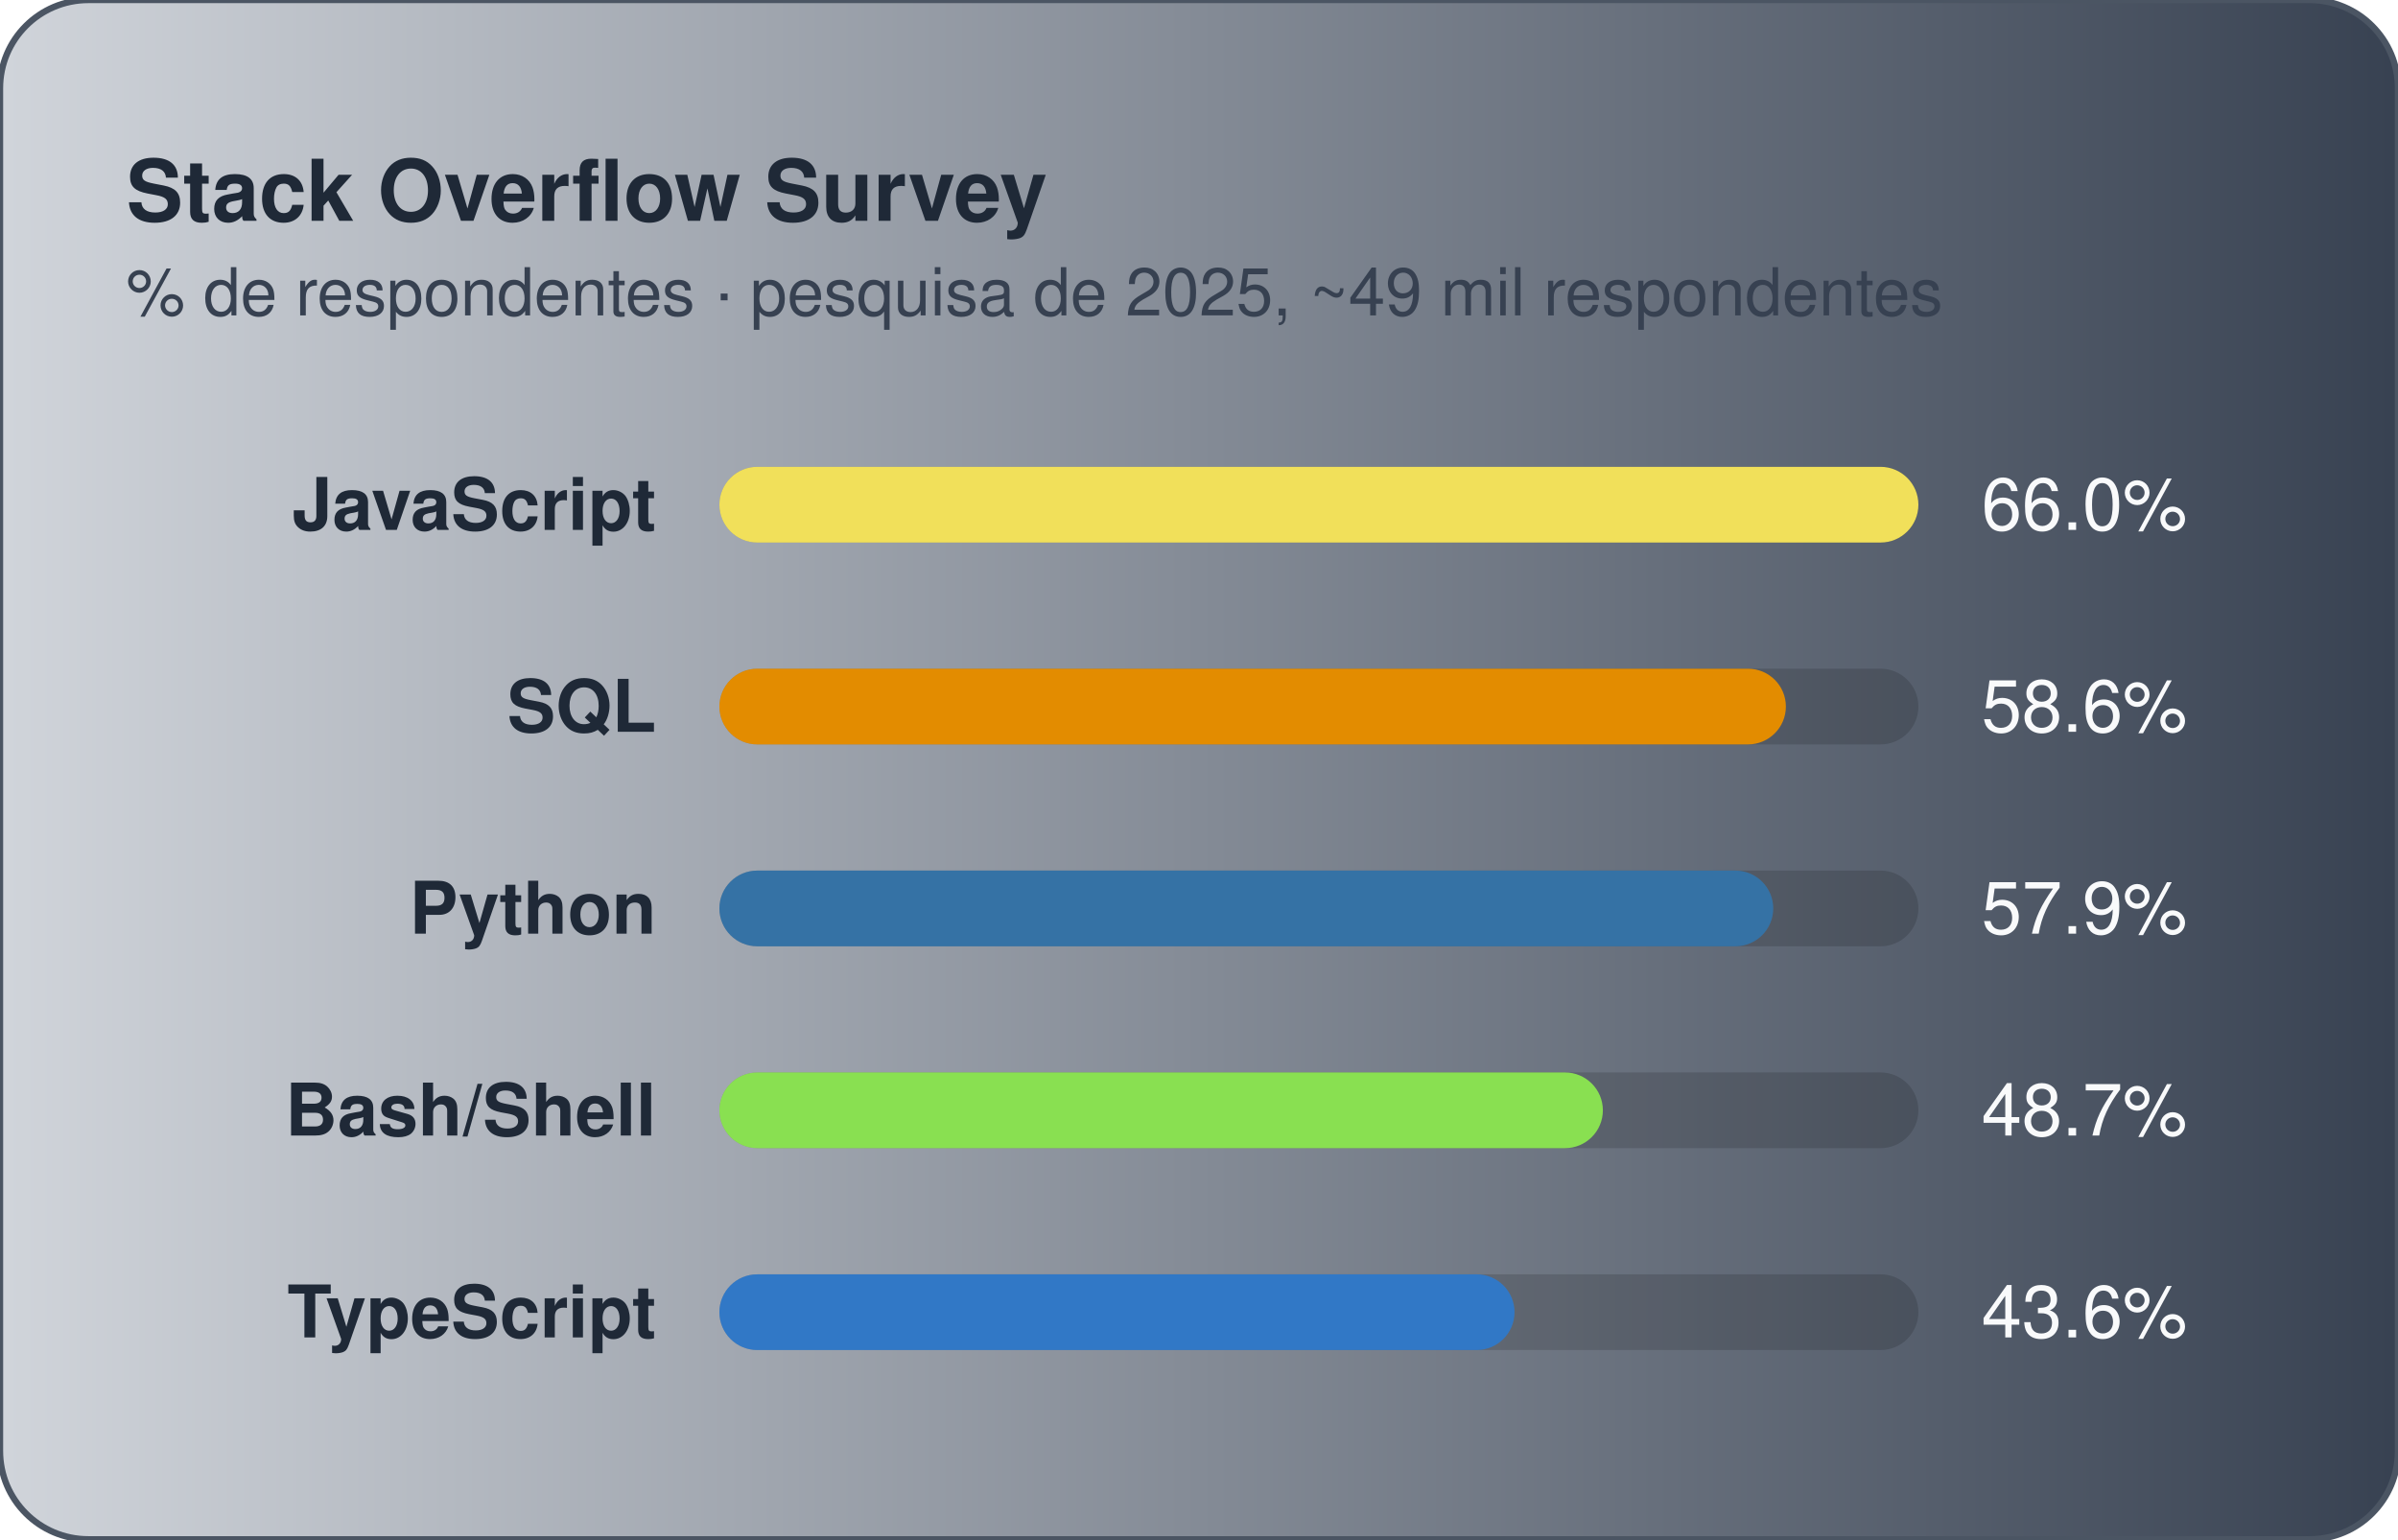
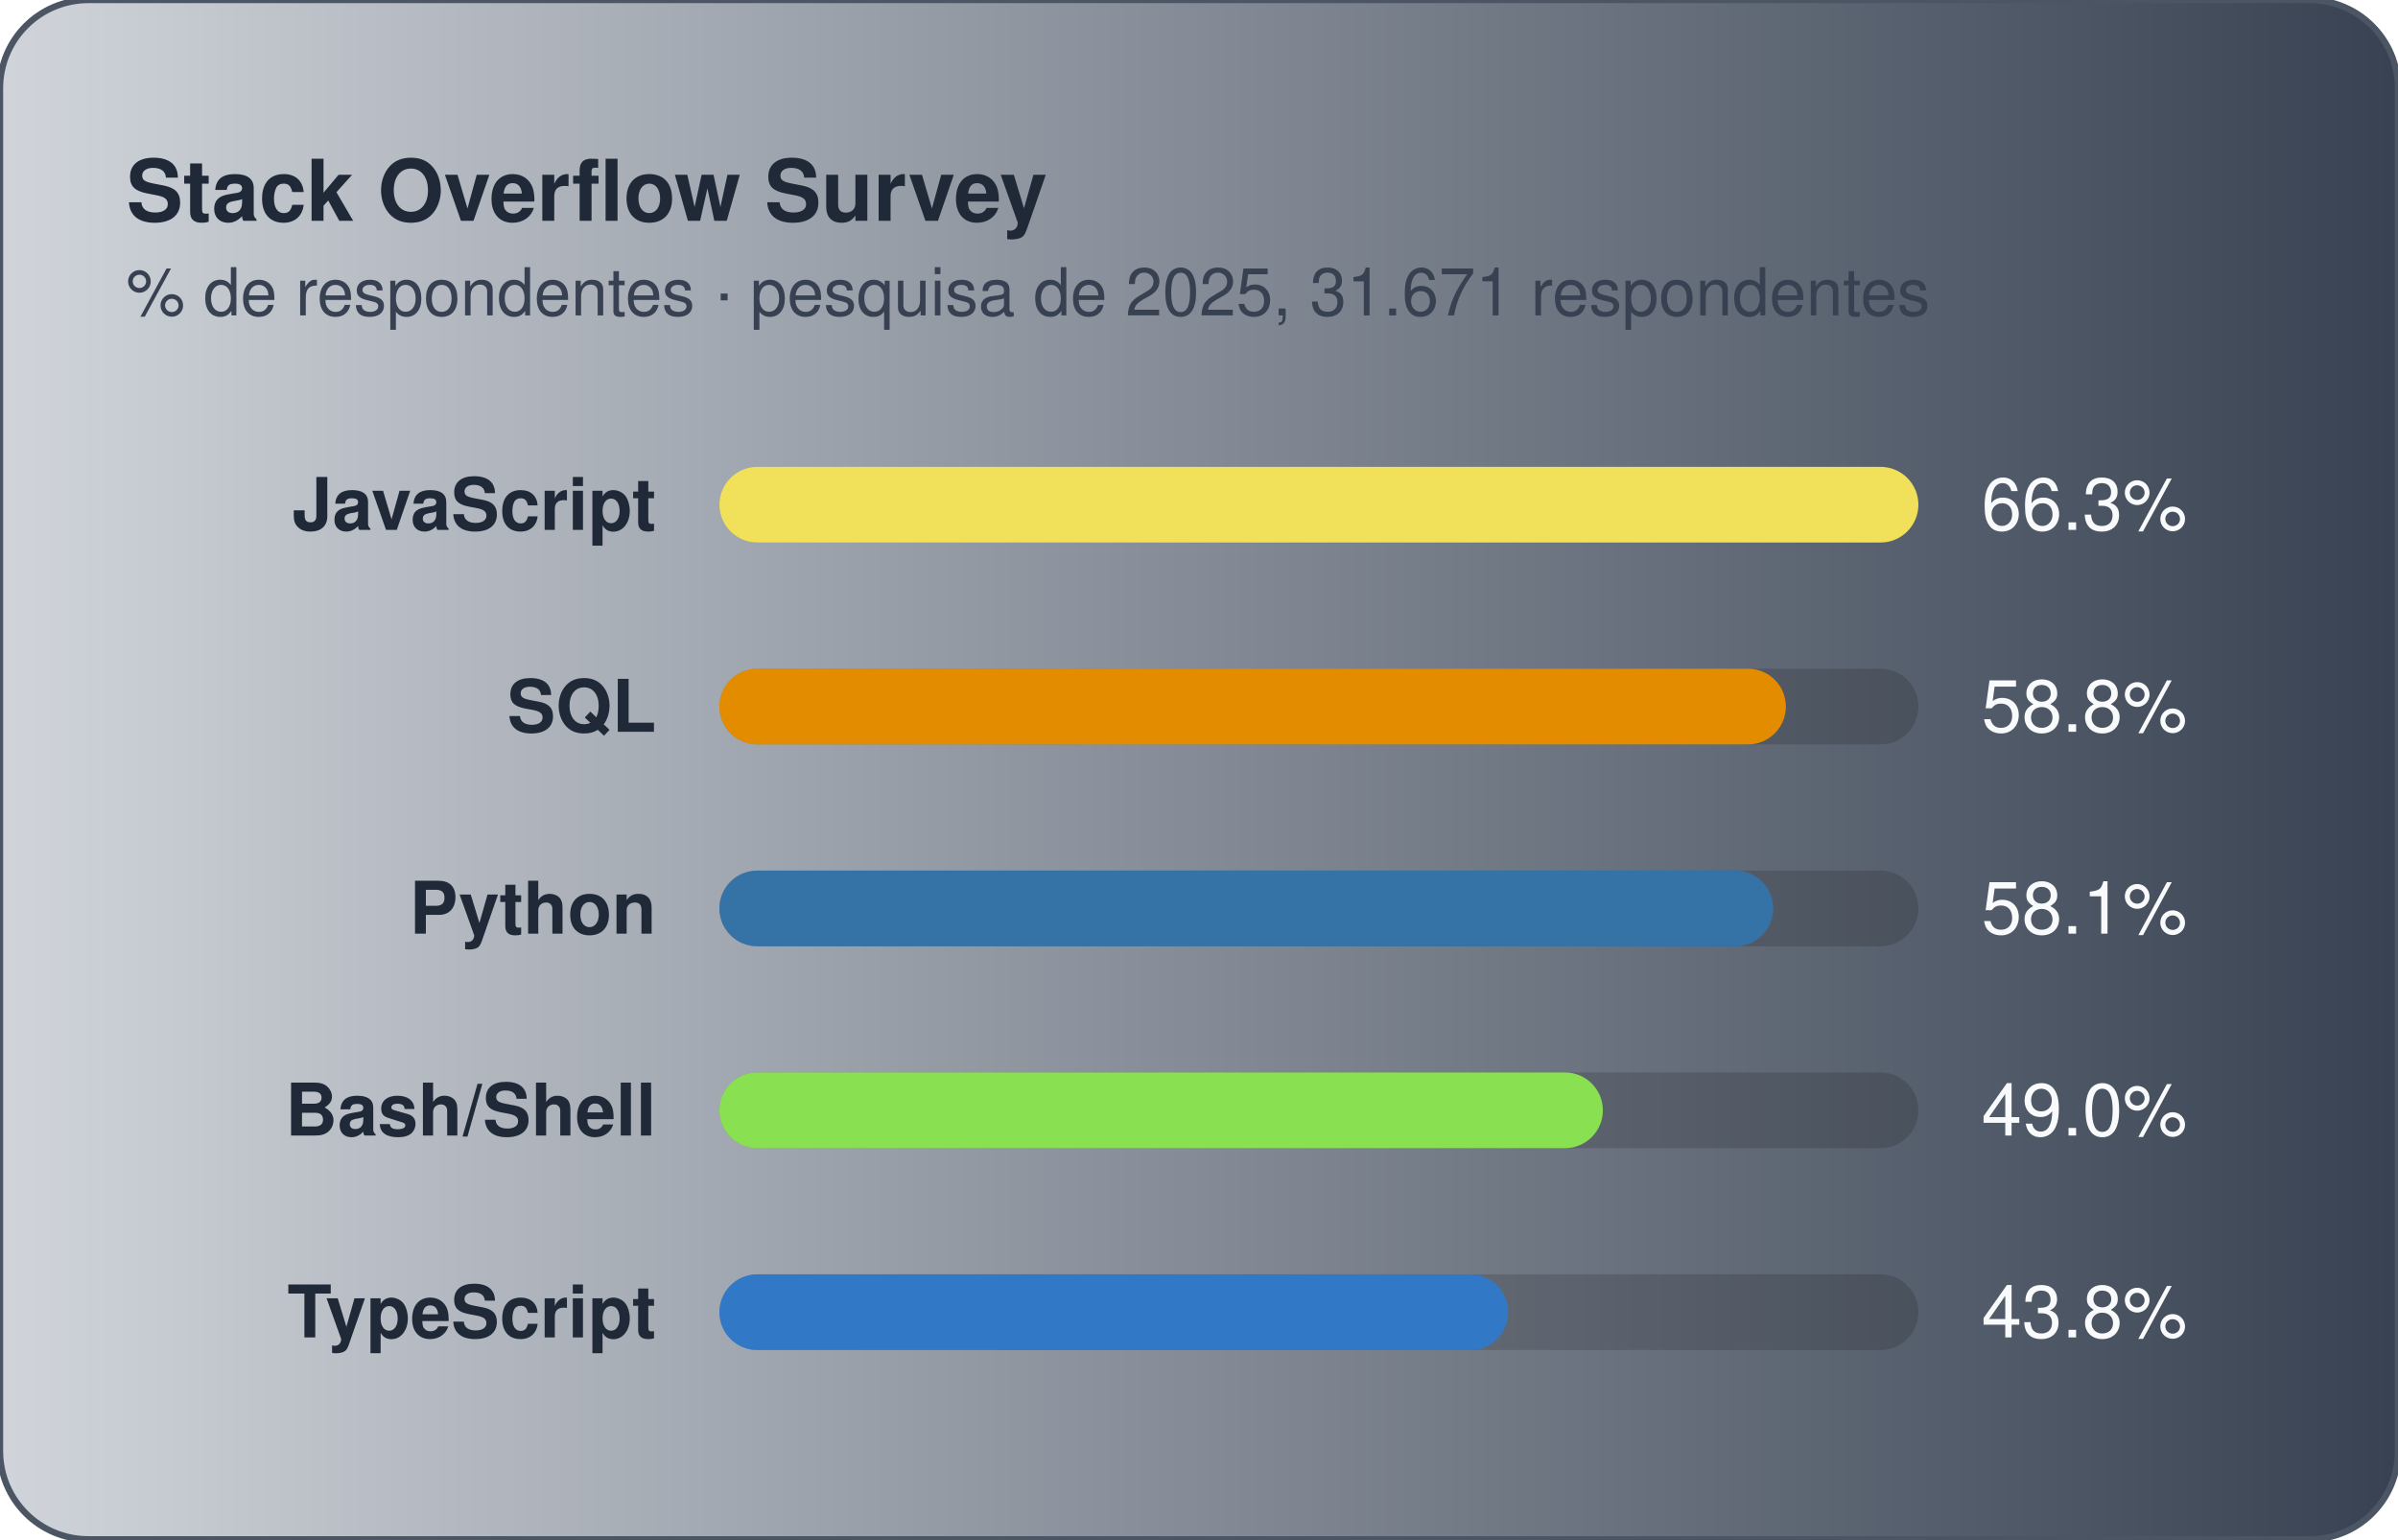
<svg xmlns="http://www.w3.org/2000/svg" width="380" height="244" viewBox="0 0 380 244" role="img" aria-label="Stack Overflow Survey (% de respondentes)">
  <defs>
    <linearGradient id="gradStackoverflow" x1="0%" y1="0%" x2="100%" y2="0%">
      <stop offset="0%" stop-color="#D1D5DB" />
      <stop offset="100%" stop-color="#374151" />
    </linearGradient>
  </defs>
  <style>
    text { font-family: -apple-system, BlinkMacSystemFont, "Segoe UI", Helvetica, Arial, sans-serif; font-size: 11.5px; }
    .card { fill: url(#gradStackoverflow); stroke: #4b5563; stroke-width: 1; }
    .title { fill: #1f2937; font-weight: 700; font-size: 13.5px; }
    .subtitle { fill: #374151; font-size: 10.5px; }
    .lbl { fill: #1f2937; font-weight: 600; }
    .val { fill: #f9fafb; }
    .track { fill: rgba(0,0,0,0.15); }
  </style>
  <rect x="0" y="0" width="380" height="244" rx="14" class="card" />
  <text x="20" y="35" class="title">Stack Overflow Survey</text>
-   <text x="20" y="50" class="subtitle">% de respondentes · pesquisa de 2025, ~49 mil respondentes</text>
+   <text x="20" y="50" class="subtitle">% de respondentes · pesquisa de 2025, 31.671 respondentes</text>
  <text x="104" y="84.0" text-anchor="end" class="lbl">JavaScript</text>
  <rect x="114" y="74.0" width="190" height="12" rx="6" class="track" />
  <rect x="114" y="74.0" width="190" height="12" rx="6" fill="#f1e05a" />
-   <text x="314" y="84.0" class="val">66.0%</text>
+   <text x="314" y="84.0" class="val">66.3%</text>
  <text x="104" y="116.0" text-anchor="end" class="lbl">SQL</text>
  <rect x="114" y="106.0" width="190" height="12" rx="6" class="track" />
  <rect x="114" y="106.0" width="169" height="12" rx="6" fill="#e38c00" />
-   <text x="314" y="116.0" class="val">58.6%</text>
+   <text x="314" y="116.0" class="val">58.8%</text>
  <text x="104" y="148.0" text-anchor="end" class="lbl">Python</text>
  <rect x="114" y="138.0" width="190" height="12" rx="6" class="track" />
  <rect x="114" y="138.0" width="167" height="12" rx="6" fill="#3572A5" />
-   <text x="314" y="148.0" class="val">57.9%</text>
+   <text x="314" y="148.0" class="val">58.1%</text>
  <text x="104" y="180.0" text-anchor="end" class="lbl">Bash/Shell</text>
  <rect x="114" y="170.0" width="190" height="12" rx="6" class="track" />
  <rect x="114" y="170.0" width="140" height="12" rx="6" fill="#89e051" />
-   <text x="314" y="180.0" class="val">48.7%</text>
+   <text x="314" y="180.0" class="val">49.0%</text>
  <text x="104" y="212.0" text-anchor="end" class="lbl">TypeScript</text>
  <rect x="114" y="202.0" width="190" height="12" rx="6" class="track" />
-   <rect x="114" y="202.0" width="126" height="12" rx="6" fill="#3178c6" />
-   <text x="314" y="212.0" class="val">43.6%</text>
+   <rect x="114" y="202.0" width="125" height="12" rx="6" fill="#3178c6" />
+   <text x="314" y="212.0" class="val">43.8%</text>
</svg>
